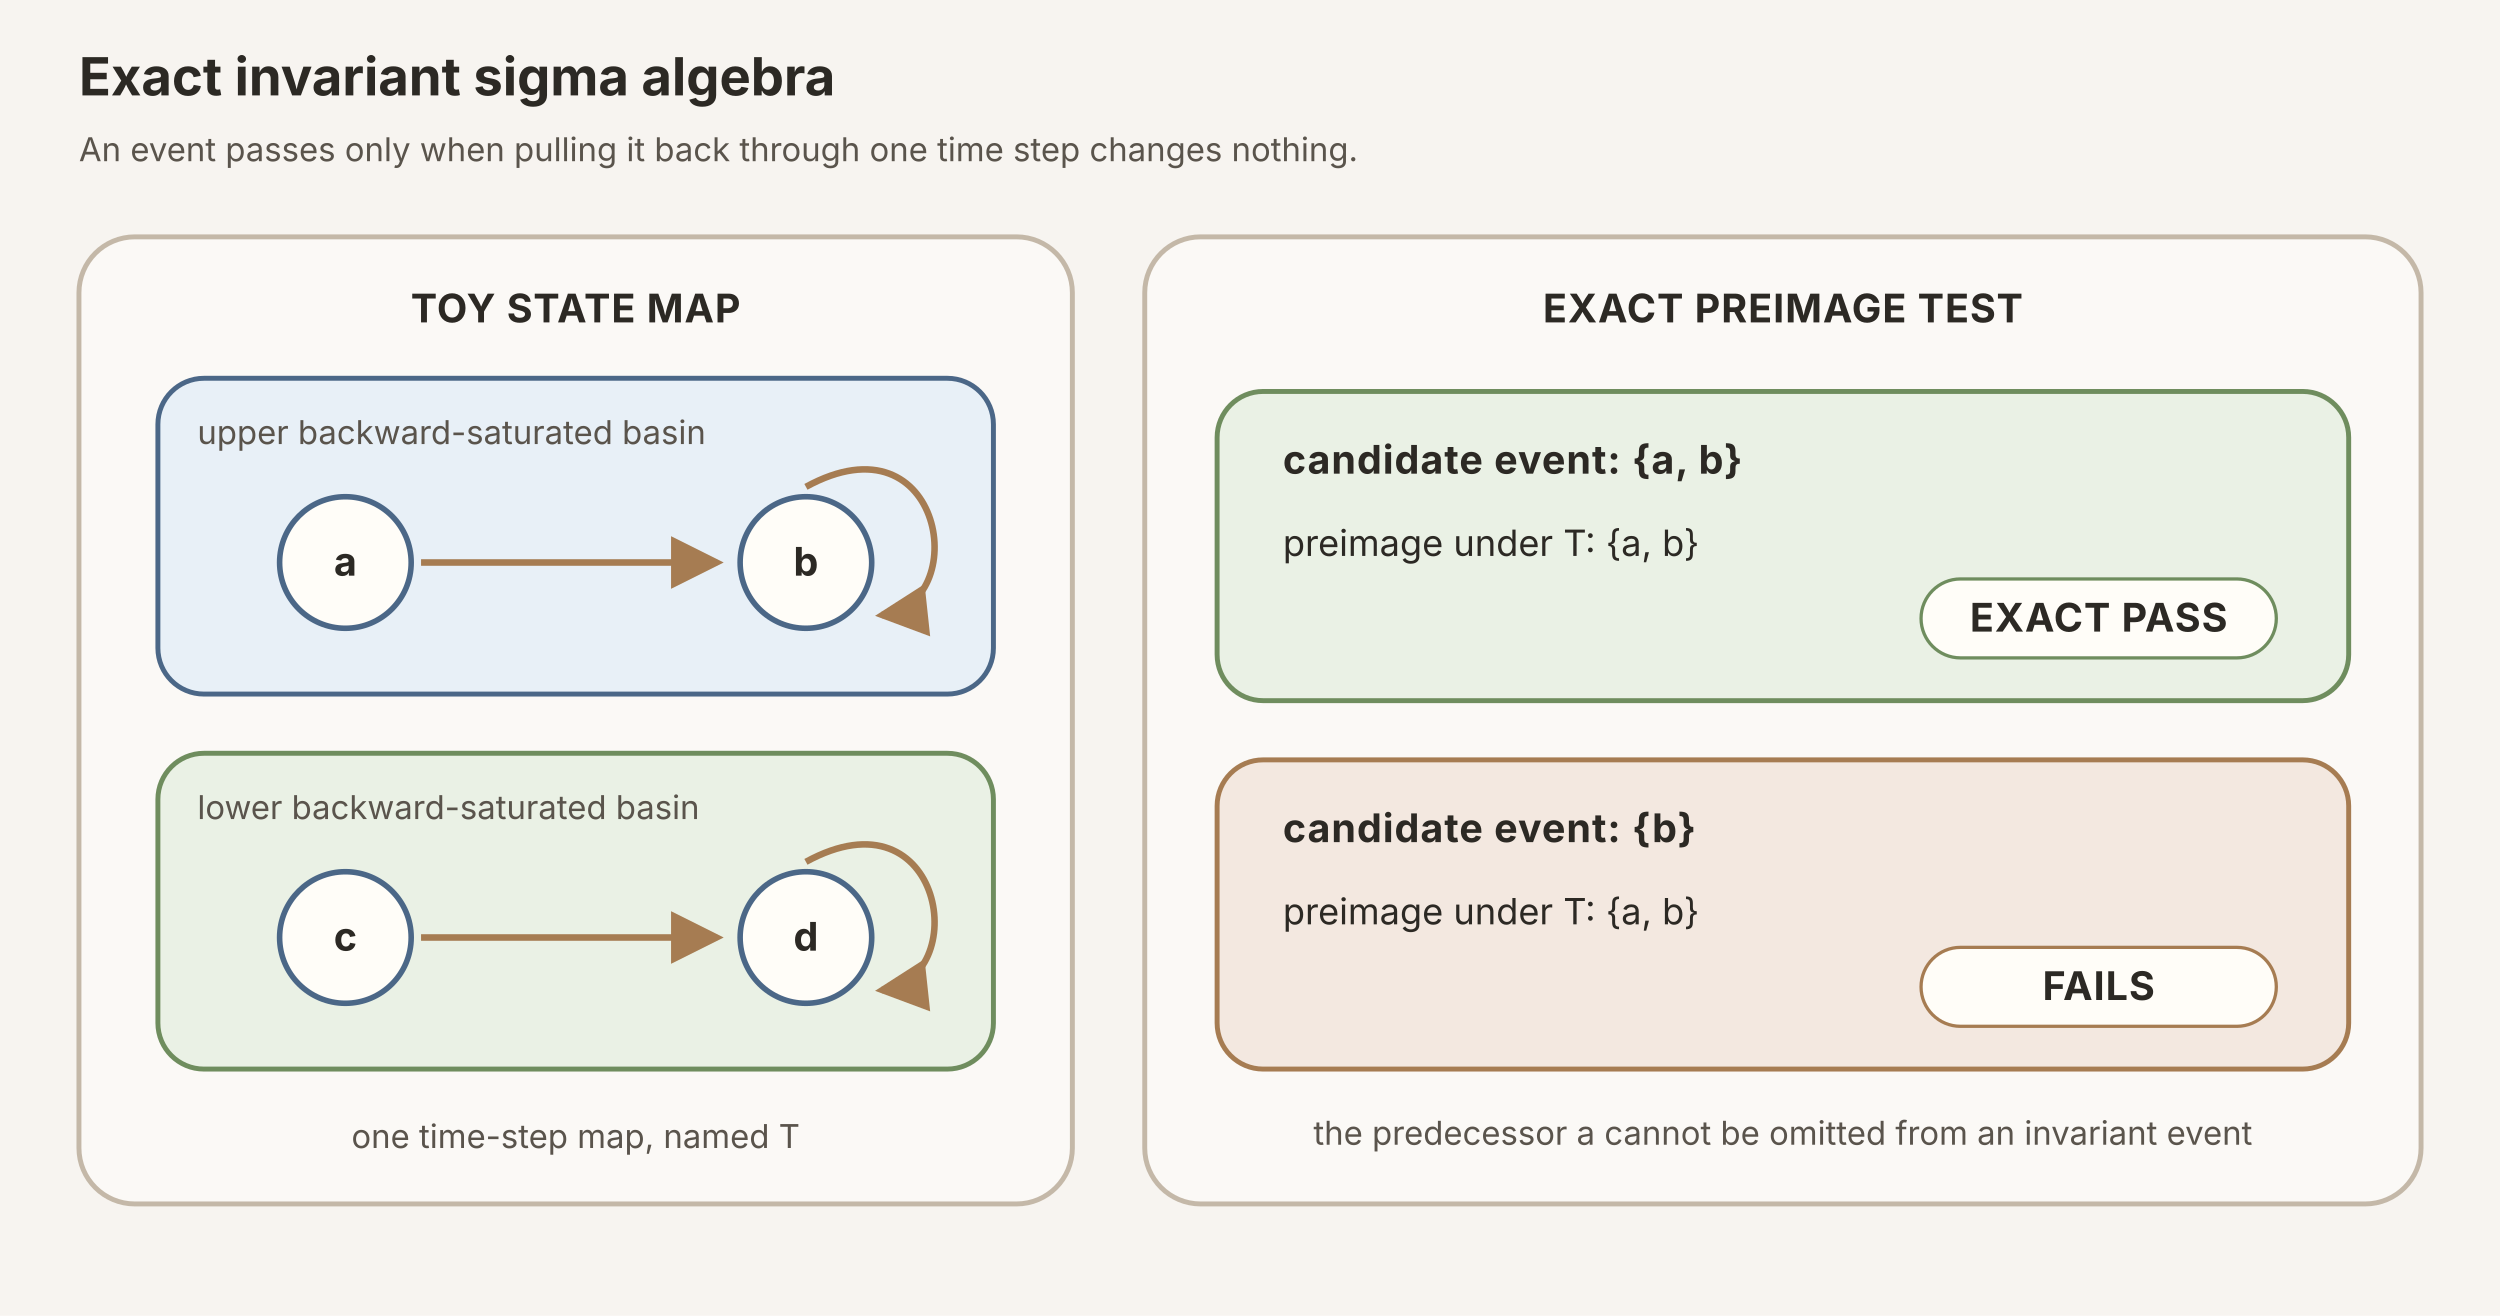
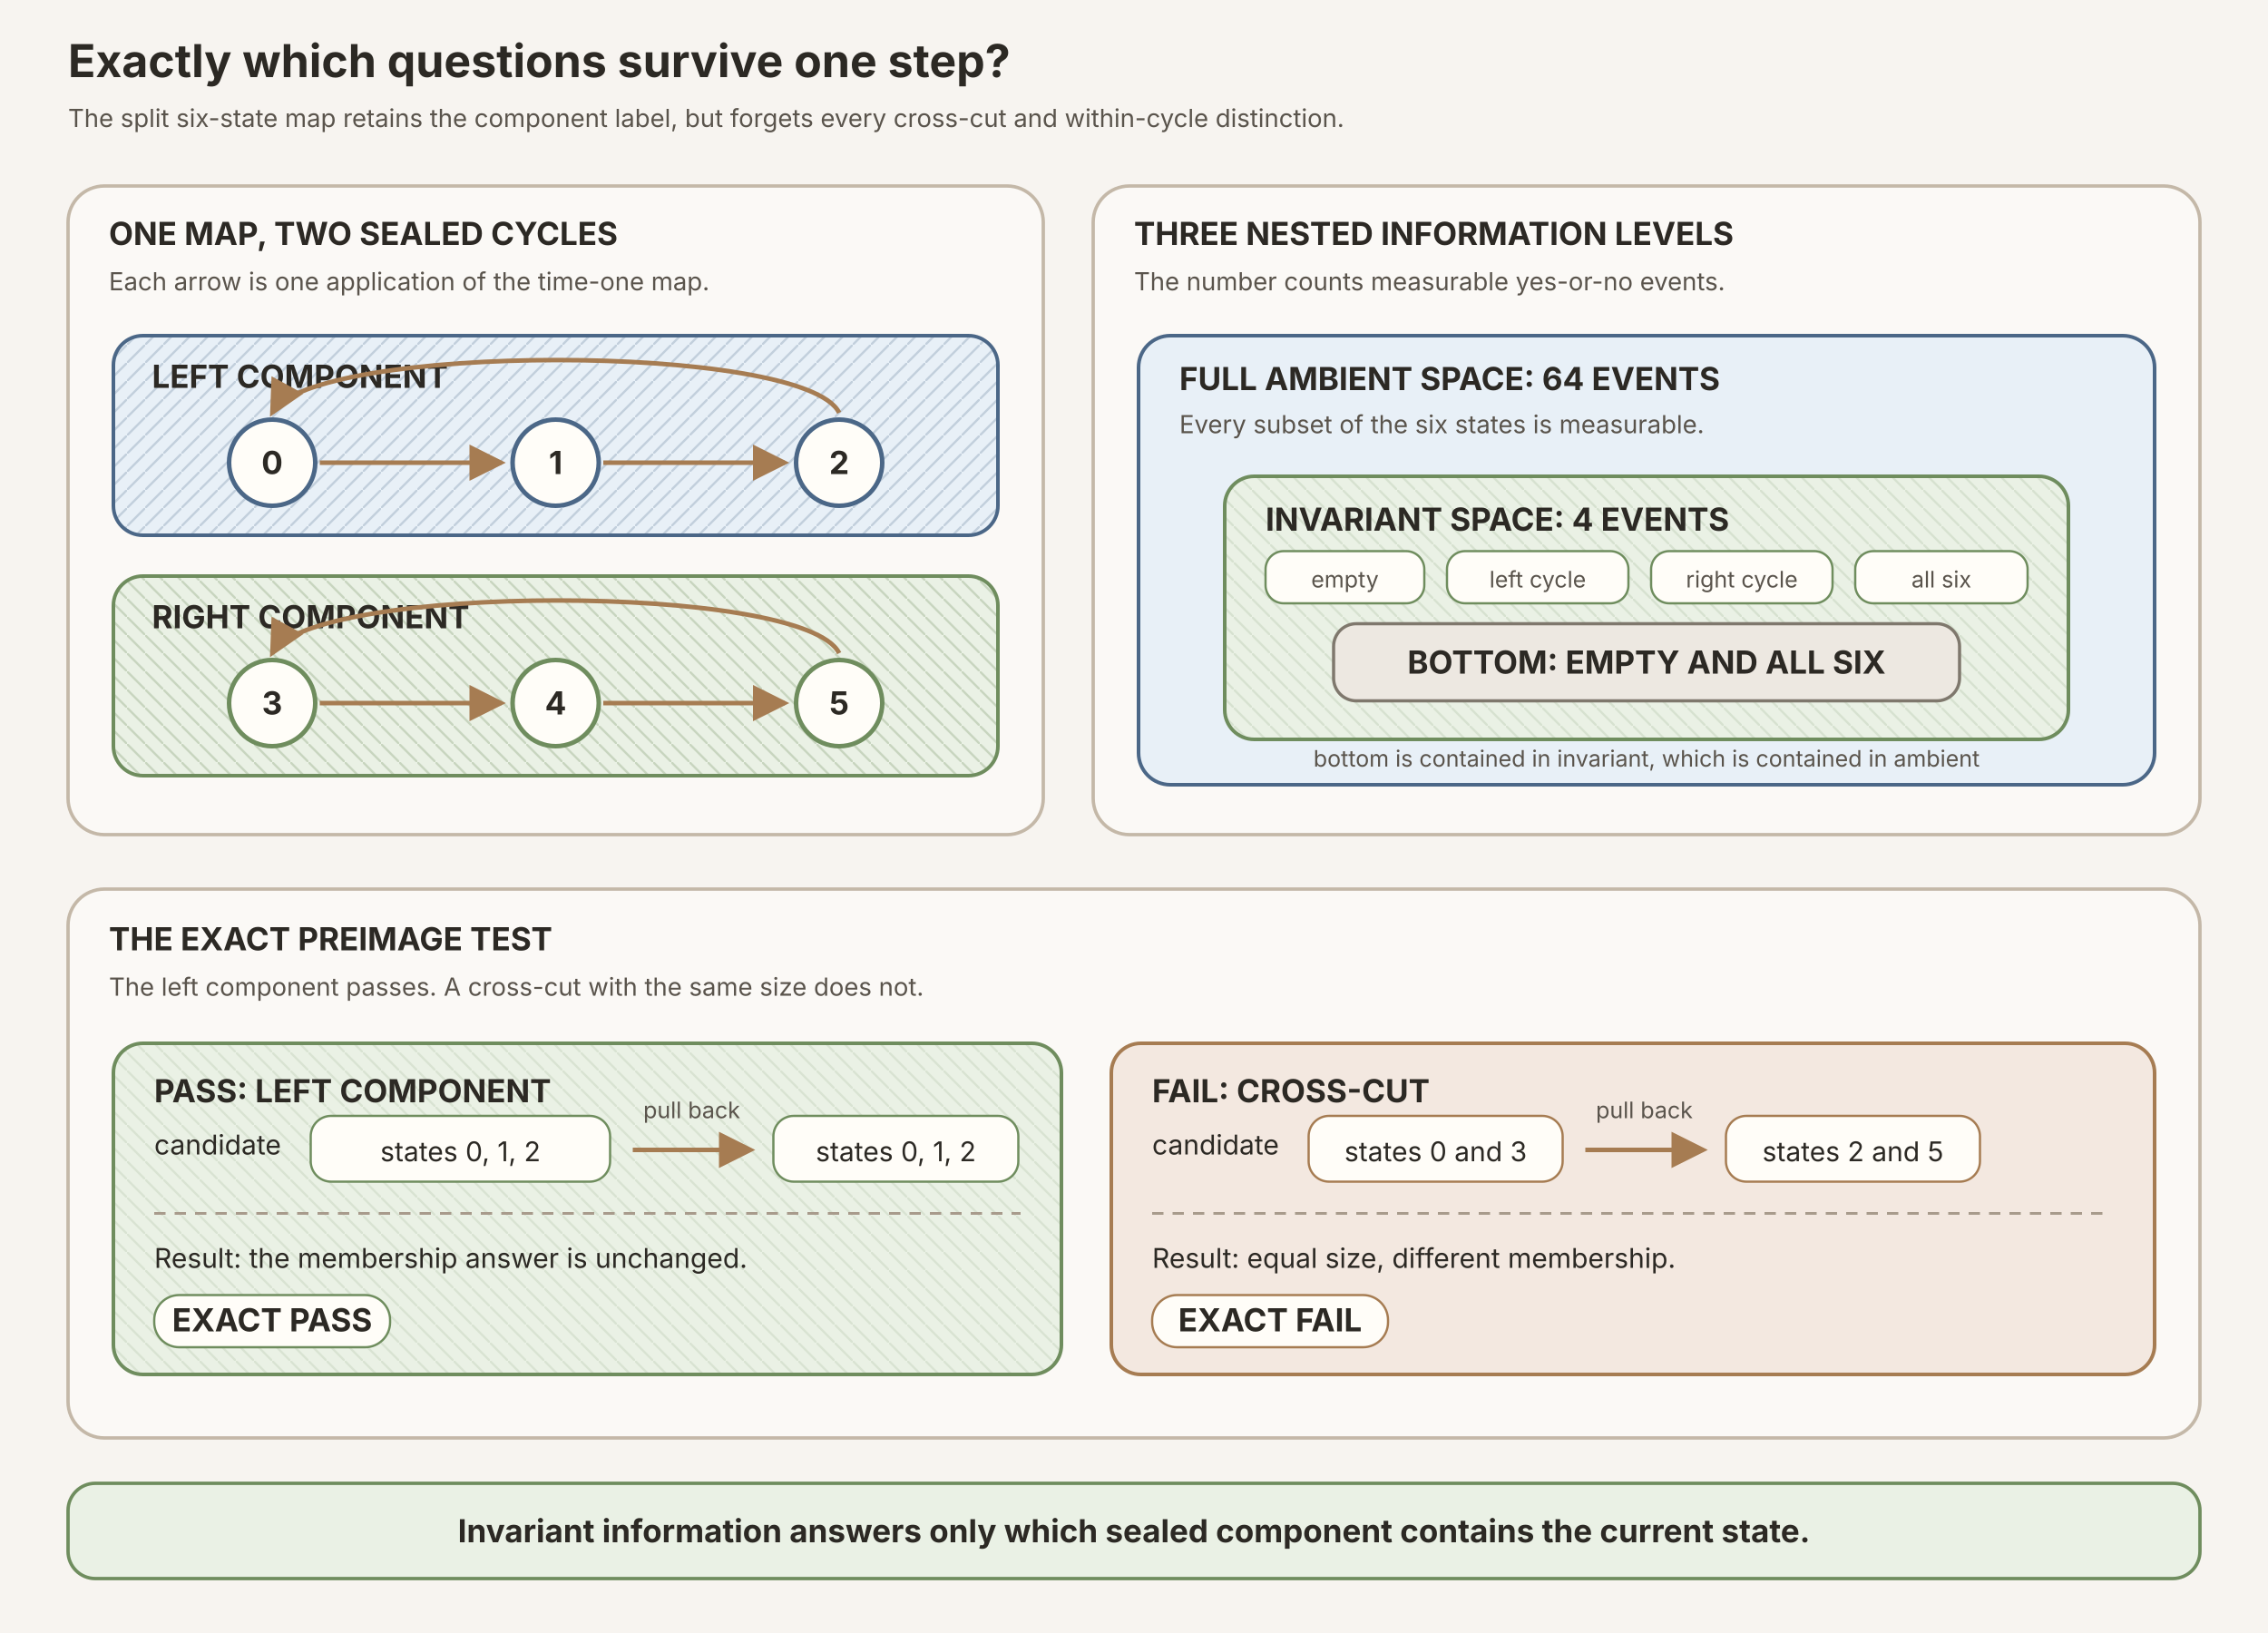
- <svg xmlns="http://www.w3.org/2000/svg" width="760" height="400" viewBox="0 0 760 400" role="img" aria-labelledby="invariantSigmaTitle invariantSigmaDesc">
+ <svg xmlns="http://www.w3.org/2000/svg" width="1000" height="720" viewBox="0 0 1000 720" role="img" aria-labelledby="invariantSigmaTitle invariantSigmaDesc">
  <defs>
-     <marker id="invariantArrow" markerWidth="8" markerHeight="8" refX="7" refY="4" orient="auto">
+     <marker id="arrowClay" markerWidth="8" markerHeight="8" refX="7" refY="4" orient="auto">
      <path d="M0,0 L8,4 L0,8 Z" fill="#A67C52" />
    </marker>
+     <pattern id="leftPattern" width="8" height="8" patternUnits="userSpaceOnUse">
+       <path d="M0 8 L8 0" stroke="#4B6787" stroke-width="1" opacity="0.24" />
+     </pattern>
+     <pattern id="rightPattern" width="8" height="8" patternUnits="userSpaceOnUse">
+       <path d="M0 0 L8 8" stroke="#6F8D5E" stroke-width="1" opacity="0.28" />
+     </pattern>
  </defs>
  <style>
    .t{font-family:Inter,Arial,Helvetica,sans-serif;fill:#2C2924}
-     .title{font-size:16px;font-weight:700}
-     .head{font-size:12px;font-weight:700;letter-spacing:.3px}
-     .label{font-size:11px}
-     .small{font-size:10px;fill:#5A544C}
+     .title{font-size:20px;font-weight:700}
+     .h{font-size:14px;font-weight:700}
+     .s{font-size:12px}
+     .m{font-size:11px;fill:#5A544C}
+     .tiny{font-size:10px;fill:#5A544C}
    .neutral{fill:#FBF9F6;stroke:#C4B8A8;stroke-width:1.5}
-     .blue{fill:#E8F0F7;stroke:#4B6787;stroke-width:1.5}
-     .green{fill:#EAF1E5;stroke:#6F8D5E;stroke-width:1.5}
-     .clay{fill:#F3E8E0;stroke:#A67C52;stroke-width:1.5}
-     .node{fill:#FFFDF8;stroke:#4B6787;stroke-width:1.7}
-     .arrow{fill:none;stroke:#A67C52;stroke-width:2;marker-end:url(#invariantArrow)}
+     .blue{fill:#E8F0F7;stroke:#4B6787;stroke-width:1.6}
+     .green{fill:#EAF1E5;stroke:#6F8D5E;stroke-width:1.6}
+     .clay{fill:#F3E8E0;stroke:#A67C52;stroke-width:1.6}
+     .gray{fill:#EDE8E1;stroke:#7F786D;stroke-width:1.4}
+     .nodeL{fill:#FFFDF8;stroke:#4B6787;stroke-width:2}
+     .nodeR{fill:#FFFDF8;stroke:#6F8D5E;stroke-width:2}
+     .arrow{fill:none;stroke:#A67C52;stroke-width:2;marker-end:url(#arrowClay)}
+     .divider{stroke:#A89B8C;stroke-width:1.2;stroke-dasharray:5 4}
  </style>
-   <rect width="760" height="400" fill="#F7F4F0" />
-   <text x="24" y="29" class="t title">Exact invariant sigma algebra</text>
-   <text x="24" y="49" class="t small">An event passes only when pulling it back through one time step changes nothing.</text>
-   <rect x="24" y="72" width="302" height="294" rx="17" class="neutral" />
-   <text x="175" y="98" text-anchor="middle" class="t head">TOY STATE MAP</text>
-   <rect x="48" y="115" width="254" height="96" rx="14" class="blue" />
-   <text x="60" y="135" class="t small">upper backward-saturated basin</text>
-   <circle cx="105" cy="171" r="20" class="node" />
-   <circle cx="245" cy="171" r="20" class="node" />
-   <text x="105" y="175" text-anchor="middle" class="t head">a</text>
-   <text x="245" y="175" text-anchor="middle" class="t head">b</text>
-   <path d="M128 171 H218" class="arrow" />
-   <path d="M245 148 C287 125 296 184 268 187" class="arrow" />
-   <rect x="48" y="229" width="254" height="96" rx="14" class="green" />
-   <text x="60" y="249" class="t small">lower backward-saturated basin</text>
-   <circle cx="105" cy="285" r="20" class="node" />
-   <circle cx="245" cy="285" r="20" class="node" />
-   <text x="105" y="289" text-anchor="middle" class="t head">c</text>
-   <text x="245" y="289" text-anchor="middle" class="t head">d</text>
-   <path d="M128 285 H218" class="arrow" />
-   <path d="M245 262 C287 239 296 298 268 301" class="arrow" />
-   <text x="175" y="349" text-anchor="middle" class="t small">one time-step map, named T</text>
-   <rect x="348" y="72" width="388" height="294" rx="17" class="neutral" />
-   <text x="542" y="98" text-anchor="middle" class="t head">EXACT PREIMAGE TEST</text>
-   <rect x="370" y="119" width="344" height="94" rx="14" class="green" />
-   <text x="390" y="144" class="t head">candidate event: {a, b}</text>
-   <text x="390" y="169" class="t label">preimage under T: {a, b}</text>
-   <rect x="584" y="176" width="108" height="24" rx="12" fill="#FFFDF8" stroke="#6F8D5E" />
-   <text x="638" y="192" text-anchor="middle" class="t head" fill="#315F55">EXACT PASS</text>
-   <rect x="370" y="231" width="344" height="94" rx="14" class="clay" />
-   <text x="390" y="256" class="t head">candidate event: {b}</text>
-   <text x="390" y="281" class="t label">preimage under T: {a, b}</text>
-   <rect x="584" y="288" width="108" height="24" rx="12" fill="#FFFDF8" stroke="#A67C52" />
-   <text x="638" y="304" text-anchor="middle" class="t head" fill="#8B3E33">FAILS</text>
-   <text x="542" y="348" text-anchor="middle" class="t small">the predecessor a cannot be omitted from an invariant event</text>
+   <rect width="1000" height="720" fill="#F7F4F0" />
+   <text x="30" y="34" class="t title">Exactly which questions survive one step?</text>
+   <text x="30" y="56" class="t m">The split six-state map retains the component label, but forgets every cross-cut and within-cycle distinction.</text>
+   <rect x="30" y="82" width="430" height="286" rx="16" class="neutral" />
+   <text x="48" y="108" class="t h">ONE MAP, TWO SEALED CYCLES</text>
+   <text x="48" y="128" class="t m">Each arrow is one application of the time-one map.</text>
+   <rect x="50" y="148" width="390" height="88" rx="13" class="blue" />
+   <rect x="50" y="148" width="390" height="88" rx="13" fill="url(#leftPattern)" />
+   <text x="67" y="171" class="t h">LEFT COMPONENT</text>
+   <circle cx="120" cy="204" r="19" class="nodeL" />
+   <circle cx="245" cy="204" r="19" class="nodeL" />
+   <circle cx="370" cy="204" r="19" class="nodeL" />
+   <text x="120" y="209" text-anchor="middle" class="t h">0</text>
+   <text x="245" y="209" text-anchor="middle" class="t h">1</text>
+   <text x="370" y="209" text-anchor="middle" class="t h">2</text>
+   <path d="M141 204 H221" class="arrow" />
+   <path d="M266 204 H346" class="arrow" />
+   <path d="M370 182 C355 151 137 151 120 182" class="arrow" />
+   <rect x="50" y="254" width="390" height="88" rx="13" class="green" />
+   <rect x="50" y="254" width="390" height="88" rx="13" fill="url(#rightPattern)" />
+   <text x="67" y="277" class="t h">RIGHT COMPONENT</text>
+   <circle cx="120" cy="310" r="19" class="nodeR" />
+   <circle cx="245" cy="310" r="19" class="nodeR" />
+   <circle cx="370" cy="310" r="19" class="nodeR" />
+   <text x="120" y="315" text-anchor="middle" class="t h">3</text>
+   <text x="245" y="315" text-anchor="middle" class="t h">4</text>
+   <text x="370" y="315" text-anchor="middle" class="t h">5</text>
+   <path d="M141 310 H221" class="arrow" />
+   <path d="M266 310 H346" class="arrow" />
+   <path d="M370 288 C355 257 137 257 120 288" class="arrow" />
+   <rect x="482" y="82" width="488" height="286" rx="16" class="neutral" />
+   <text x="500" y="108" class="t h">THREE NESTED INFORMATION LEVELS</text>
+   <text x="500" y="128" class="t m">The number counts measurable yes-or-no events.</text>
+   <rect x="502" y="148" width="448" height="198" rx="14" class="blue" />
+   <text x="520" y="172" class="t h">FULL AMBIENT SPACE: 64 EVENTS</text>
+   <text x="520" y="191" class="t m">Every subset of the six states is measurable.</text>
+   <rect x="540" y="210" width="372" height="116" rx="13" class="green" />
+   <rect x="540" y="210" width="372" height="116" rx="13" fill="url(#rightPattern)" opacity="0.55" />
+   <text x="558" y="234" class="t h">INVARIANT SPACE: 4 EVENTS</text>
+   <rect x="558" y="243" width="70" height="23" rx="8" fill="#FFFDF8" stroke="#6F8D5E" />
+   <rect x="638" y="243" width="80" height="23" rx="8" fill="#FFFDF8" stroke="#6F8D5E" />
+   <rect x="728" y="243" width="80" height="23" rx="8" fill="#FFFDF8" stroke="#6F8D5E" />
+   <rect x="818" y="243" width="76" height="23" rx="8" fill="#FFFDF8" stroke="#6F8D5E" />
+   <text x="593" y="259" text-anchor="middle" class="t tiny">empty</text>
+   <text x="678" y="259" text-anchor="middle" class="t tiny">left cycle</text>
+   <text x="768" y="259" text-anchor="middle" class="t tiny">right cycle</text>
+   <text x="856" y="259" text-anchor="middle" class="t tiny">all six</text>
+   <rect x="588" y="275" width="276" height="34" rx="10" class="gray" />
+   <text x="726" y="297" text-anchor="middle" class="t h">BOTTOM: EMPTY AND ALL SIX</text>
+   <text x="726" y="338" text-anchor="middle" class="t tiny">bottom is contained in invariant, which is contained in ambient</text>
+   <rect x="30" y="392" width="940" height="242" rx="16" class="neutral" />
+   <text x="48" y="419" class="t h">THE EXACT PREIMAGE TEST</text>
+   <text x="48" y="439" class="t m">The left component passes. A cross-cut with the same size does not.</text>
+   <rect x="50" y="460" width="418" height="146" rx="13" class="green" />
+   <rect x="50" y="460" width="418" height="146" rx="13" fill="url(#rightPattern)" opacity="0.5" />
+   <text x="68" y="486" class="t h">PASS: LEFT COMPONENT</text>
+   <text x="68" y="509" class="t s">candidate</text>
+   <rect x="137" y="492" width="132" height="29" rx="9" fill="#FFFDF8" stroke="#6F8D5E" />
+   <text x="203" y="512" text-anchor="middle" class="t s">states 0, 1, 2</text>
+   <path d="M279 507 H331" class="arrow" />
+   <text x="305" y="493" text-anchor="middle" class="t tiny">pull back</text>
+   <rect x="341" y="492" width="108" height="29" rx="9" fill="#FFFDF8" stroke="#6F8D5E" />
+   <text x="395" y="512" text-anchor="middle" class="t s">states 0, 1, 2</text>
+   <line x1="68" y1="535" x2="450" y2="535" class="divider" />
+   <text x="68" y="559" class="t s">Result: the membership answer is unchanged.</text>
+   <rect x="68" y="571" width="104" height="23" rx="11" fill="#FFFDF8" stroke="#6F8D5E" />
+   <text x="120" y="587" text-anchor="middle" class="t h">EXACT PASS</text>
+   <rect x="490" y="460" width="460" height="146" rx="13" class="clay" />
+   <text x="508" y="486" class="t h">FAIL: CROSS-CUT</text>
+   <text x="508" y="509" class="t s">candidate</text>
+   <rect x="577" y="492" width="112" height="29" rx="9" fill="#FFFDF8" stroke="#A67C52" />
+   <text x="633" y="512" text-anchor="middle" class="t s">states 0 and 3</text>
+   <path d="M699 507 H751" class="arrow" />
+   <text x="725" y="493" text-anchor="middle" class="t tiny">pull back</text>
+   <rect x="761" y="492" width="112" height="29" rx="9" fill="#FFFDF8" stroke="#A67C52" />
+   <text x="817" y="512" text-anchor="middle" class="t s">states 2 and 5</text>
+   <line x1="508" y1="535" x2="930" y2="535" class="divider" />
+   <text x="508" y="559" class="t s">Result: equal size, different membership.</text>
+   <rect x="508" y="571" width="104" height="23" rx="11" fill="#FFFDF8" stroke="#A67C52" />
+   <text x="560" y="587" text-anchor="middle" class="t h">EXACT FAIL</text>
+   <rect x="30" y="654" width="940" height="42" rx="12" fill="#EAF1E5" stroke="#6F8D5E" stroke-width="1.5" />
+   <text x="500" y="680" text-anchor="middle" class="t h">Invariant information answers only which sealed component contains the current state.</text>
</svg>
